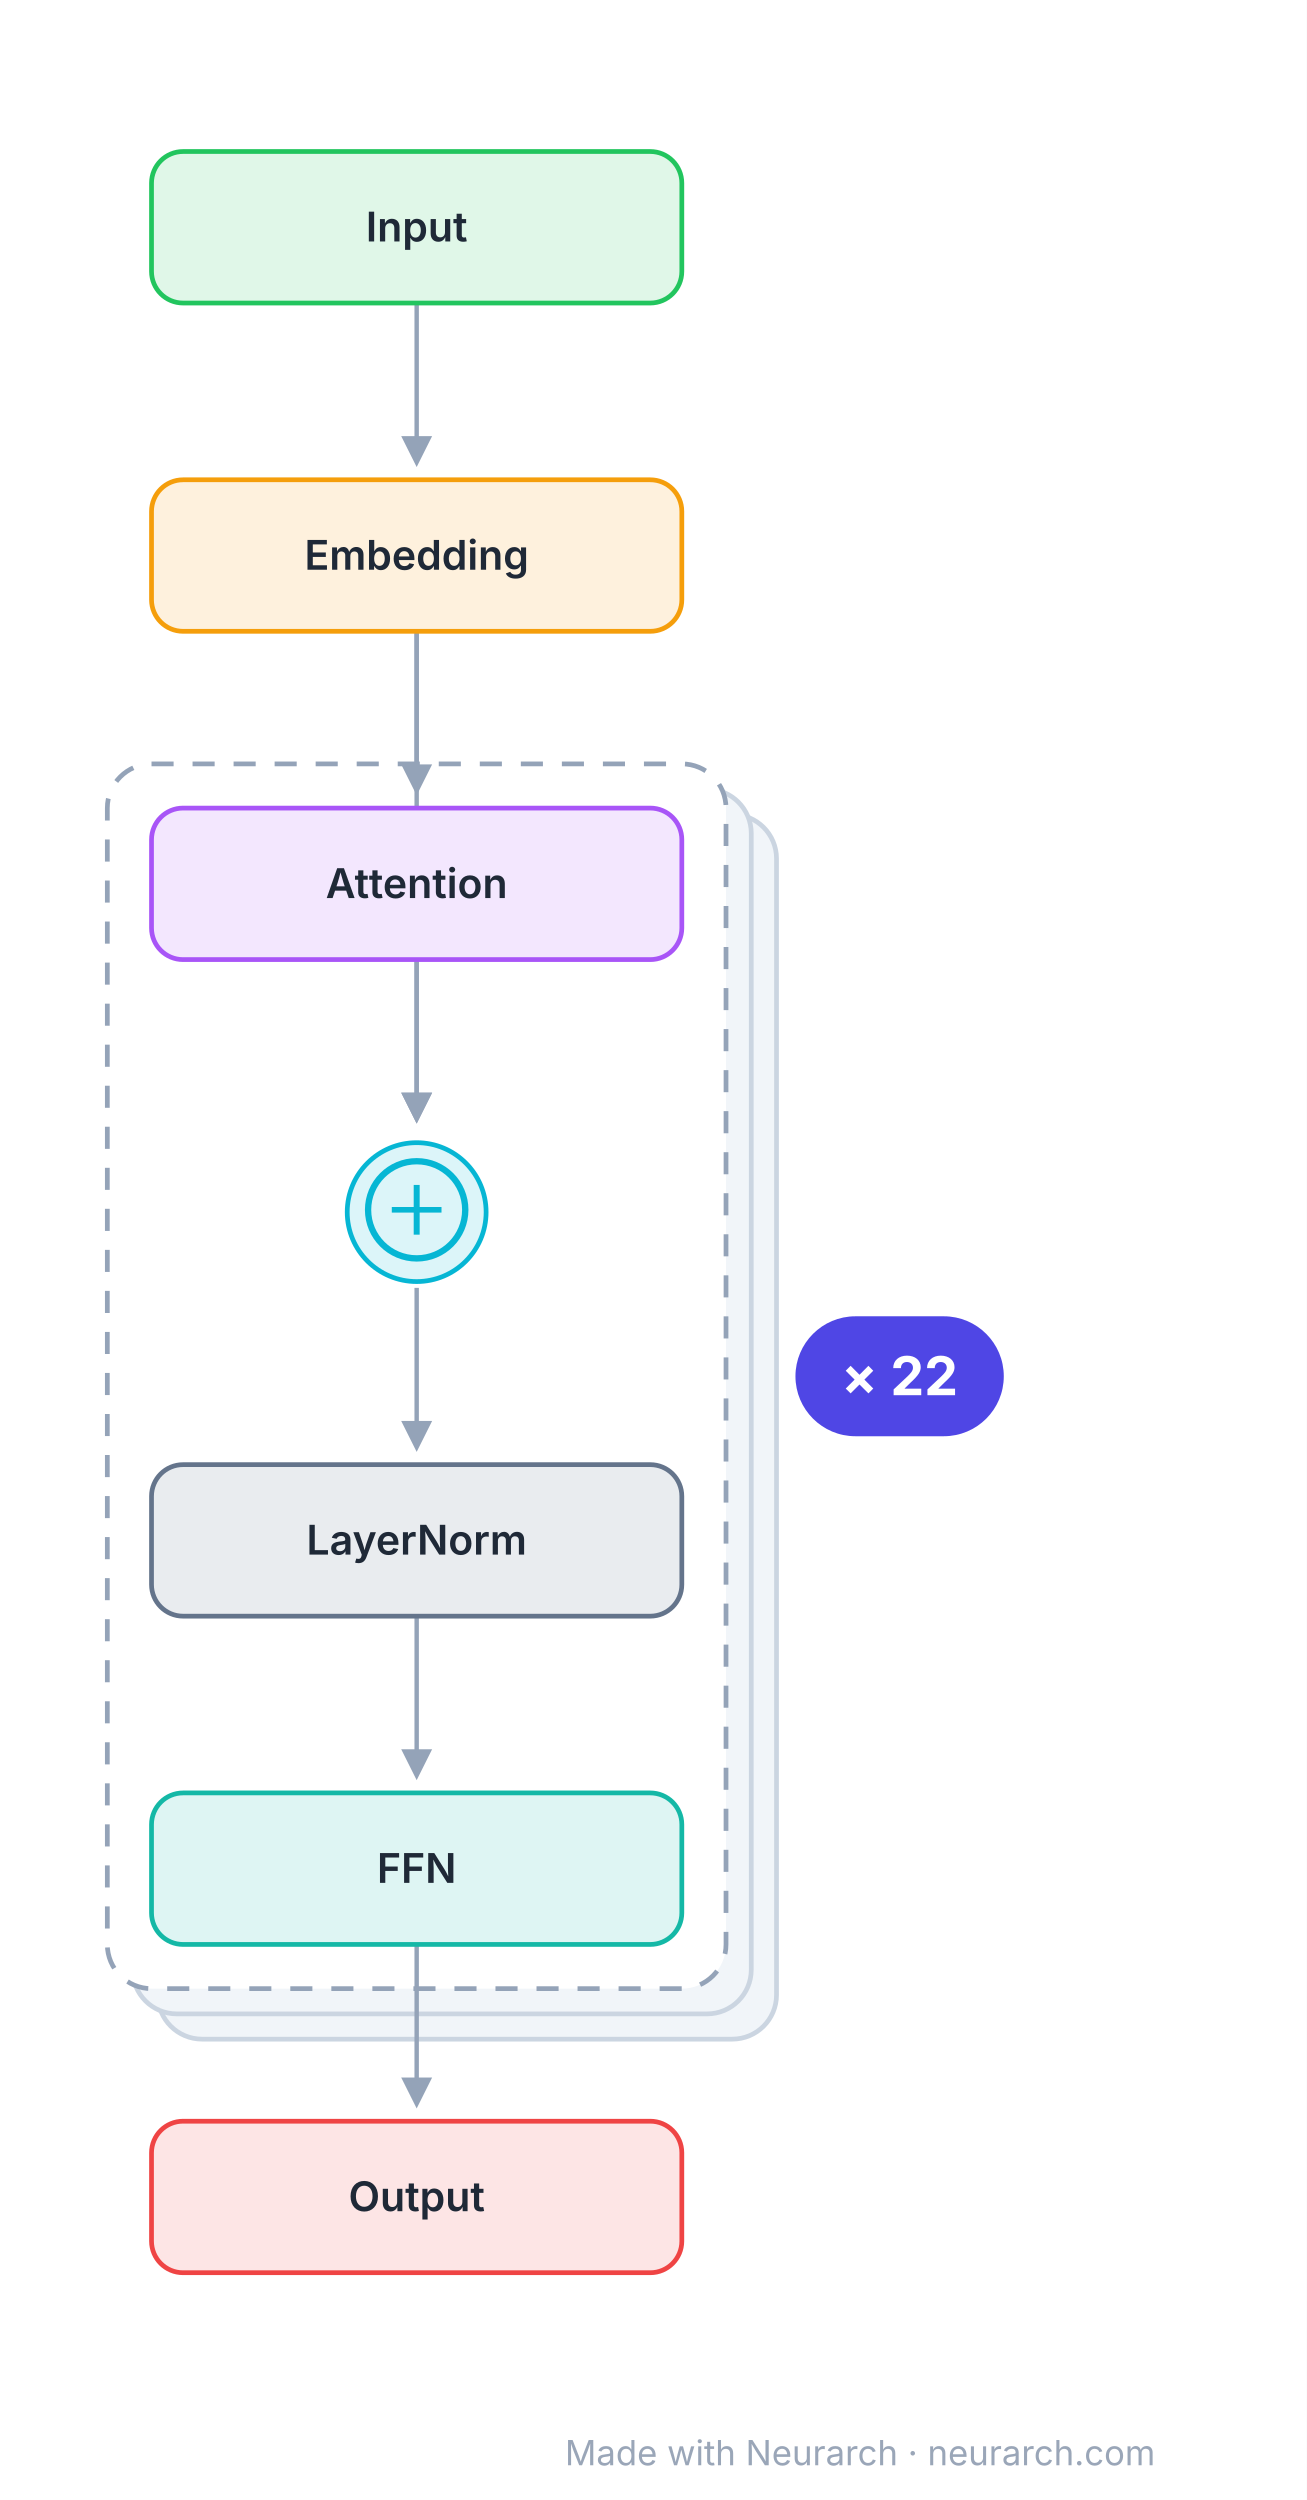
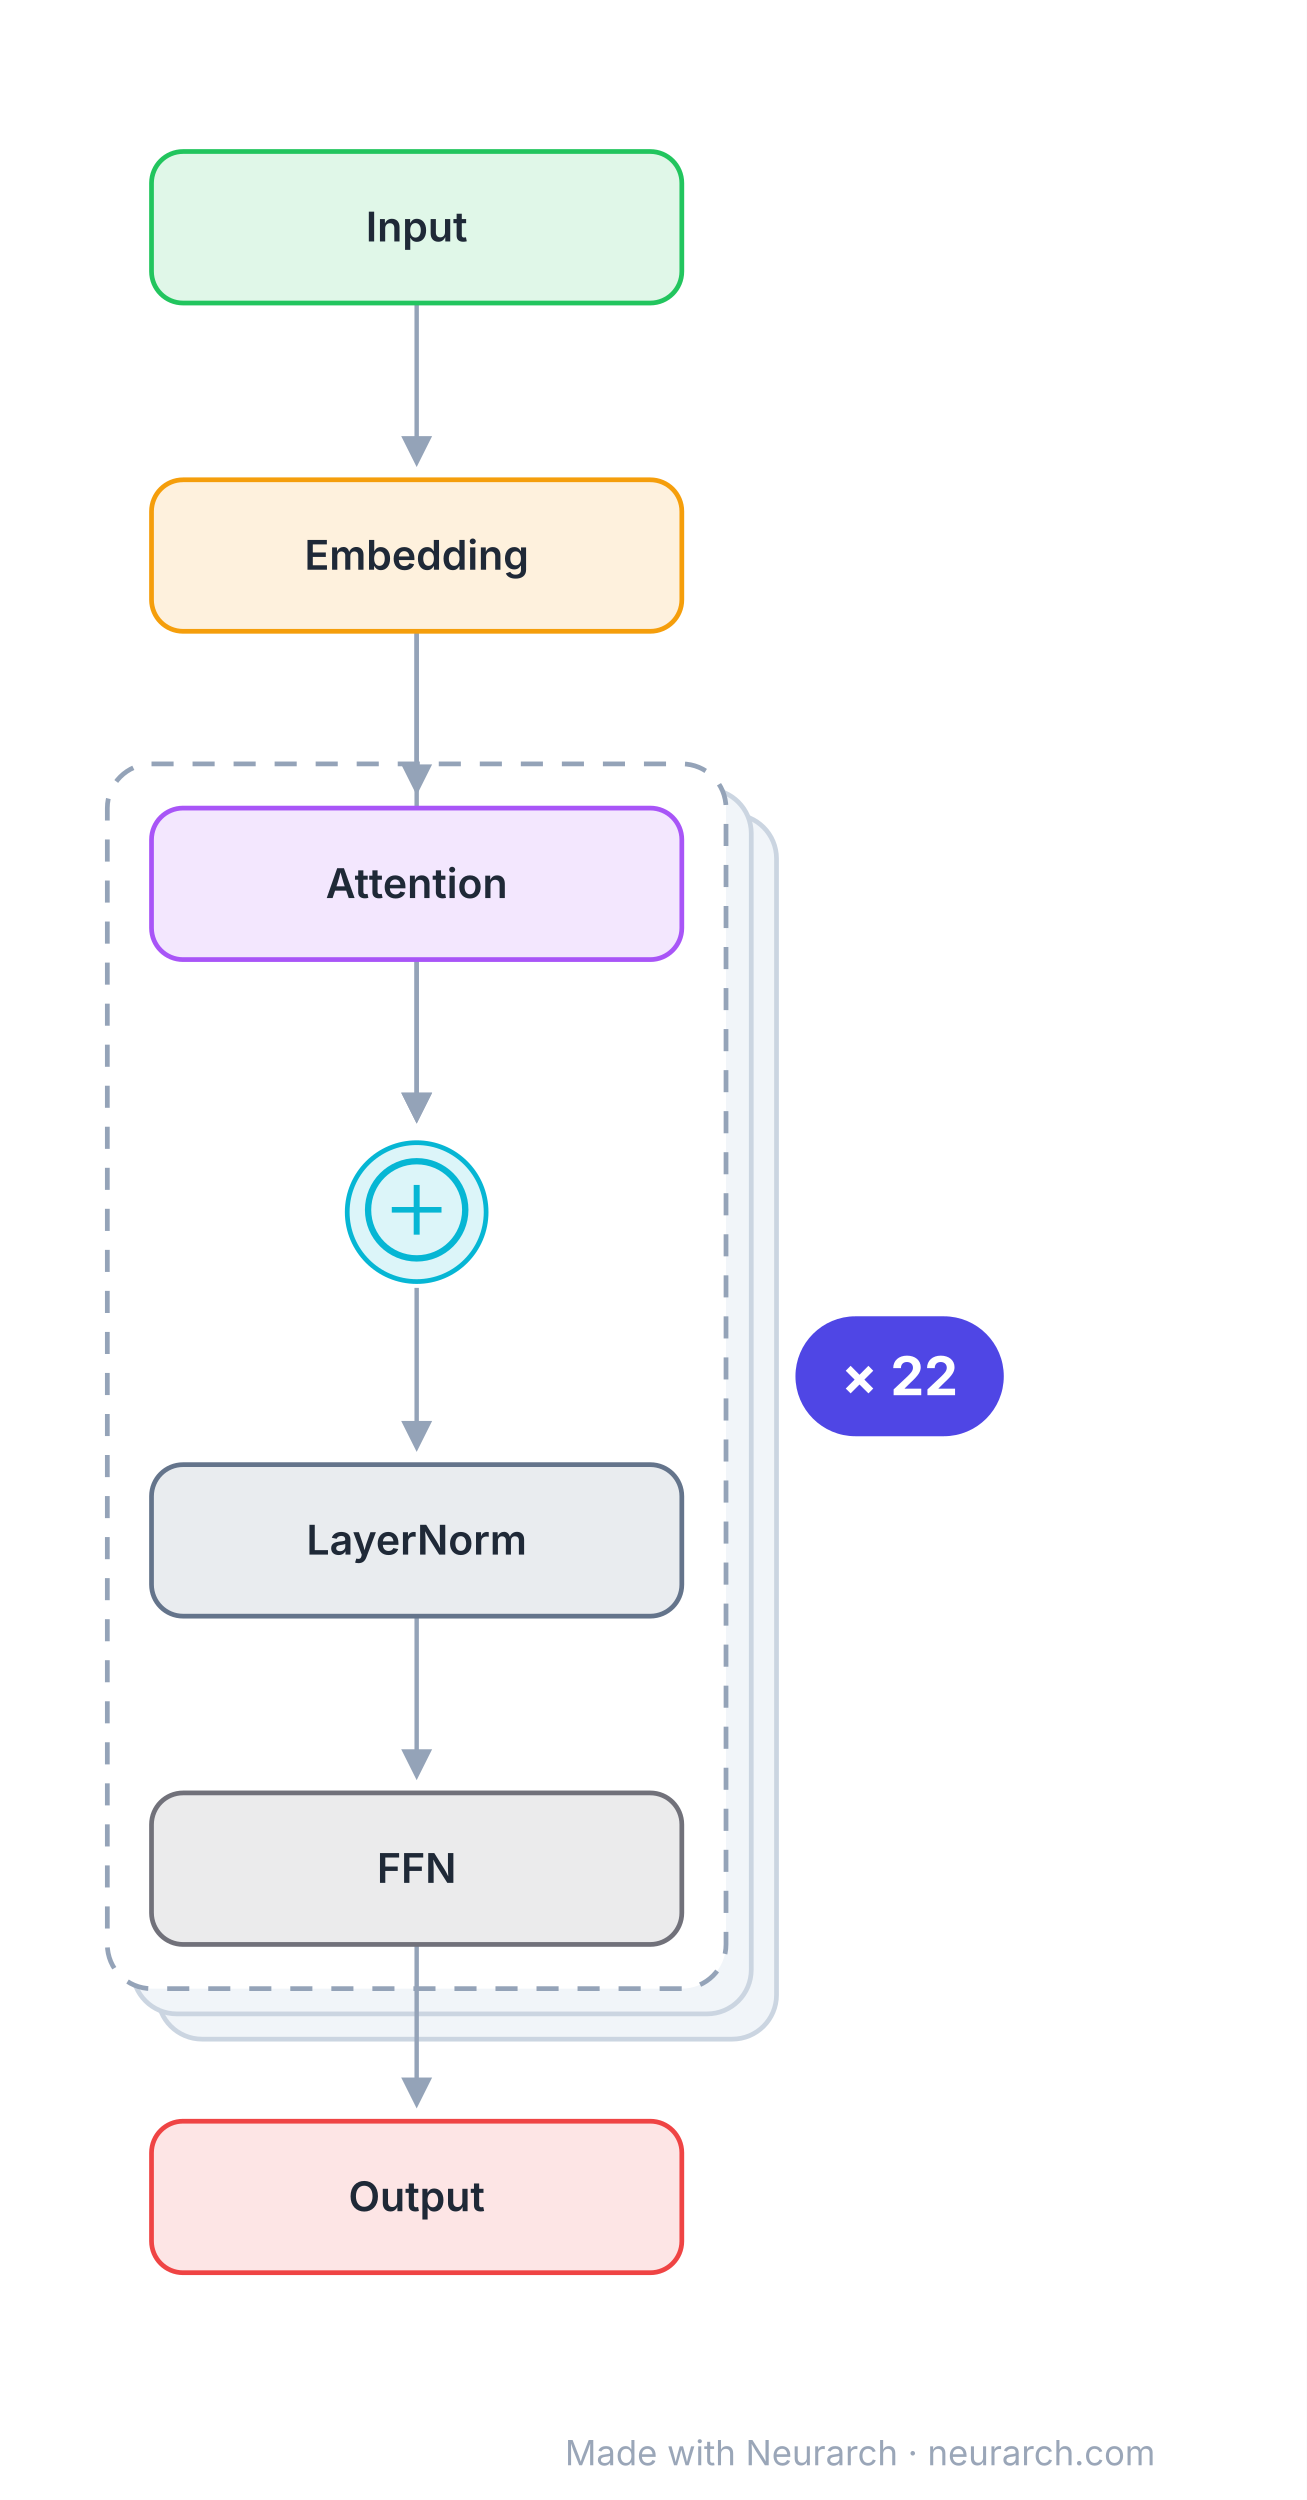
<svg xmlns="http://www.w3.org/2000/svg" width="414" height="792" viewBox="0 0 414 792" font-family="-apple-system, 'Segoe UI', Inter, Helvetica, Arial, sans-serif">
  <defs>
    <marker id="arrow" viewBox="0 0 10 10" refX="8" refY="5" markerWidth="7" markerHeight="7" orient="auto-start-reverse">
      <path d="M0,0 L10,5 L0,10 z" fill="#94a3b8" />
    </marker>
  </defs>
  <rect x="0" y="0" width="414" height="792" fill="#ffffff" />
  <rect x="50.0" y="258.0" width="196.0" height="388.0" rx="14" fill="#f1f5f9" stroke="#cbd5e1" stroke-width="1.5" />
  <rect x="42.0" y="250.0" width="196.0" height="388.0" rx="14" fill="#f1f5f9" stroke="#cbd5e1" stroke-width="1.5" />
  <rect x="34.0" y="242.0" width="196.0" height="388.0" rx="14" fill="#ffffff" stroke="#94a3b8" stroke-width="1.5" stroke-dasharray="7 6" />
  <rect x="252.0" y="417.0" width="66" height="38" rx="19" fill="#4f46e5" />
  <text x="285.0" y="442.0" text-anchor="middle" font-size="17" font-weight="700" fill="#ffffff">× 22</text>
  <path d="M132.0,96.0 C132.0,121.0 132.0,121.0 132.0,146.0" fill="none" stroke="#94a3b8" stroke-width="1.4" marker-end="url(#arrow)" />
  <path d="M132.0,200.0 C132.0,225.0 132.0,225.0 132.0,250.0" fill="none" stroke="#94a3b8" stroke-width="1.4" marker-end="url(#arrow)" />
  <path d="M132.0,200.0 C132.0,277.0 132.0,277.0 132.0,354.0" fill="none" stroke="#94a3b8" stroke-width="1.4" marker-end="url(#arrow)" />
  <path d="M132.0,304.0 C132.0,329.0 132.0,329.0 132.0,354.0" fill="none" stroke="#94a3b8" stroke-width="1.4" marker-end="url(#arrow)" />
  <path d="M132.0,408.0 C132.0,433.0 132.0,433.0 132.0,458.0" fill="none" stroke="#94a3b8" stroke-width="1.4" marker-end="url(#arrow)" />
  <path d="M132.0,512.0 C132.0,537.0 132.0,537.0 132.0,562.0" fill="none" stroke="#94a3b8" stroke-width="1.4" marker-end="url(#arrow)" />
  <path d="M132.0,616.0 C132.0,641.0 132.0,641.0 132.0,666.0" fill="none" stroke="#94a3b8" stroke-width="1.4" marker-end="url(#arrow)" />
  <rect x="48.0" y="48.0" width="168" height="48" rx="10" fill="rgb(224, 247, 232)" stroke="#22c55e" stroke-width="1.5" />
  <text x="132.0" y="76.5" text-anchor="middle" font-size="13" font-weight="600" fill="#1f2937">Input</text>
  <rect x="48.0" y="152.0" width="168" height="48" rx="10" fill="rgb(254, 241, 221)" stroke="#f59e0b" stroke-width="1.5" />
  <text x="132.0" y="180.5" text-anchor="middle" font-size="13" font-weight="600" fill="#1f2937">Embedding</text>
  <rect x="48.0" y="256.0" width="168" height="48" rx="10" fill="rgb(243, 231, 254)" stroke="#a855f7" stroke-width="1.5" />
  <text x="132.0" y="284.5" text-anchor="middle" font-size="13" font-weight="600" fill="#1f2937">Attention</text>
  <circle cx="132.0" cy="384.0" r="22" fill="rgb(220, 245, 249)" stroke="#06b6d4" stroke-width="1.5" />
  <text x="132.0" y="392.0" text-anchor="middle" font-size="24" fill="#06b6d4">⊕</text>
  <rect x="48.0" y="464.0" width="168" height="48" rx="10" fill="rgb(233, 236, 239)" stroke="#64748b" stroke-width="1.5" />
  <text x="132.0" y="492.5" text-anchor="middle" font-size="13" font-weight="600" fill="#1f2937">LayerNorm</text>
-   <rect x="48.0" y="568.0" width="168" height="48" rx="10" fill="rgb(222, 245, 243)" stroke="#14b8a6" stroke-width="1.5" />
+   <rect x="48.0" y="568.0" width="168" height="48" rx="10" fill="rgb(235, 235, 236)" stroke="#71717a" stroke-width="1.5" />
  <text x="132.0" y="596.5" text-anchor="middle" font-size="13" font-weight="600" fill="#1f2937">FFN</text>
  <rect x="48.0" y="672.0" width="168" height="48" rx="10" fill="rgb(253, 229, 229)" stroke="#ef4444" stroke-width="1.5" />
  <text x="132.0" y="700.5" text-anchor="middle" font-size="13" font-weight="600" fill="#1f2937">Output</text>
  <text x="366.0" y="781.0" text-anchor="end" font-size="11" fill="#9aa6b8">Made with Neurarch · neurarch.com</text>
</svg>
